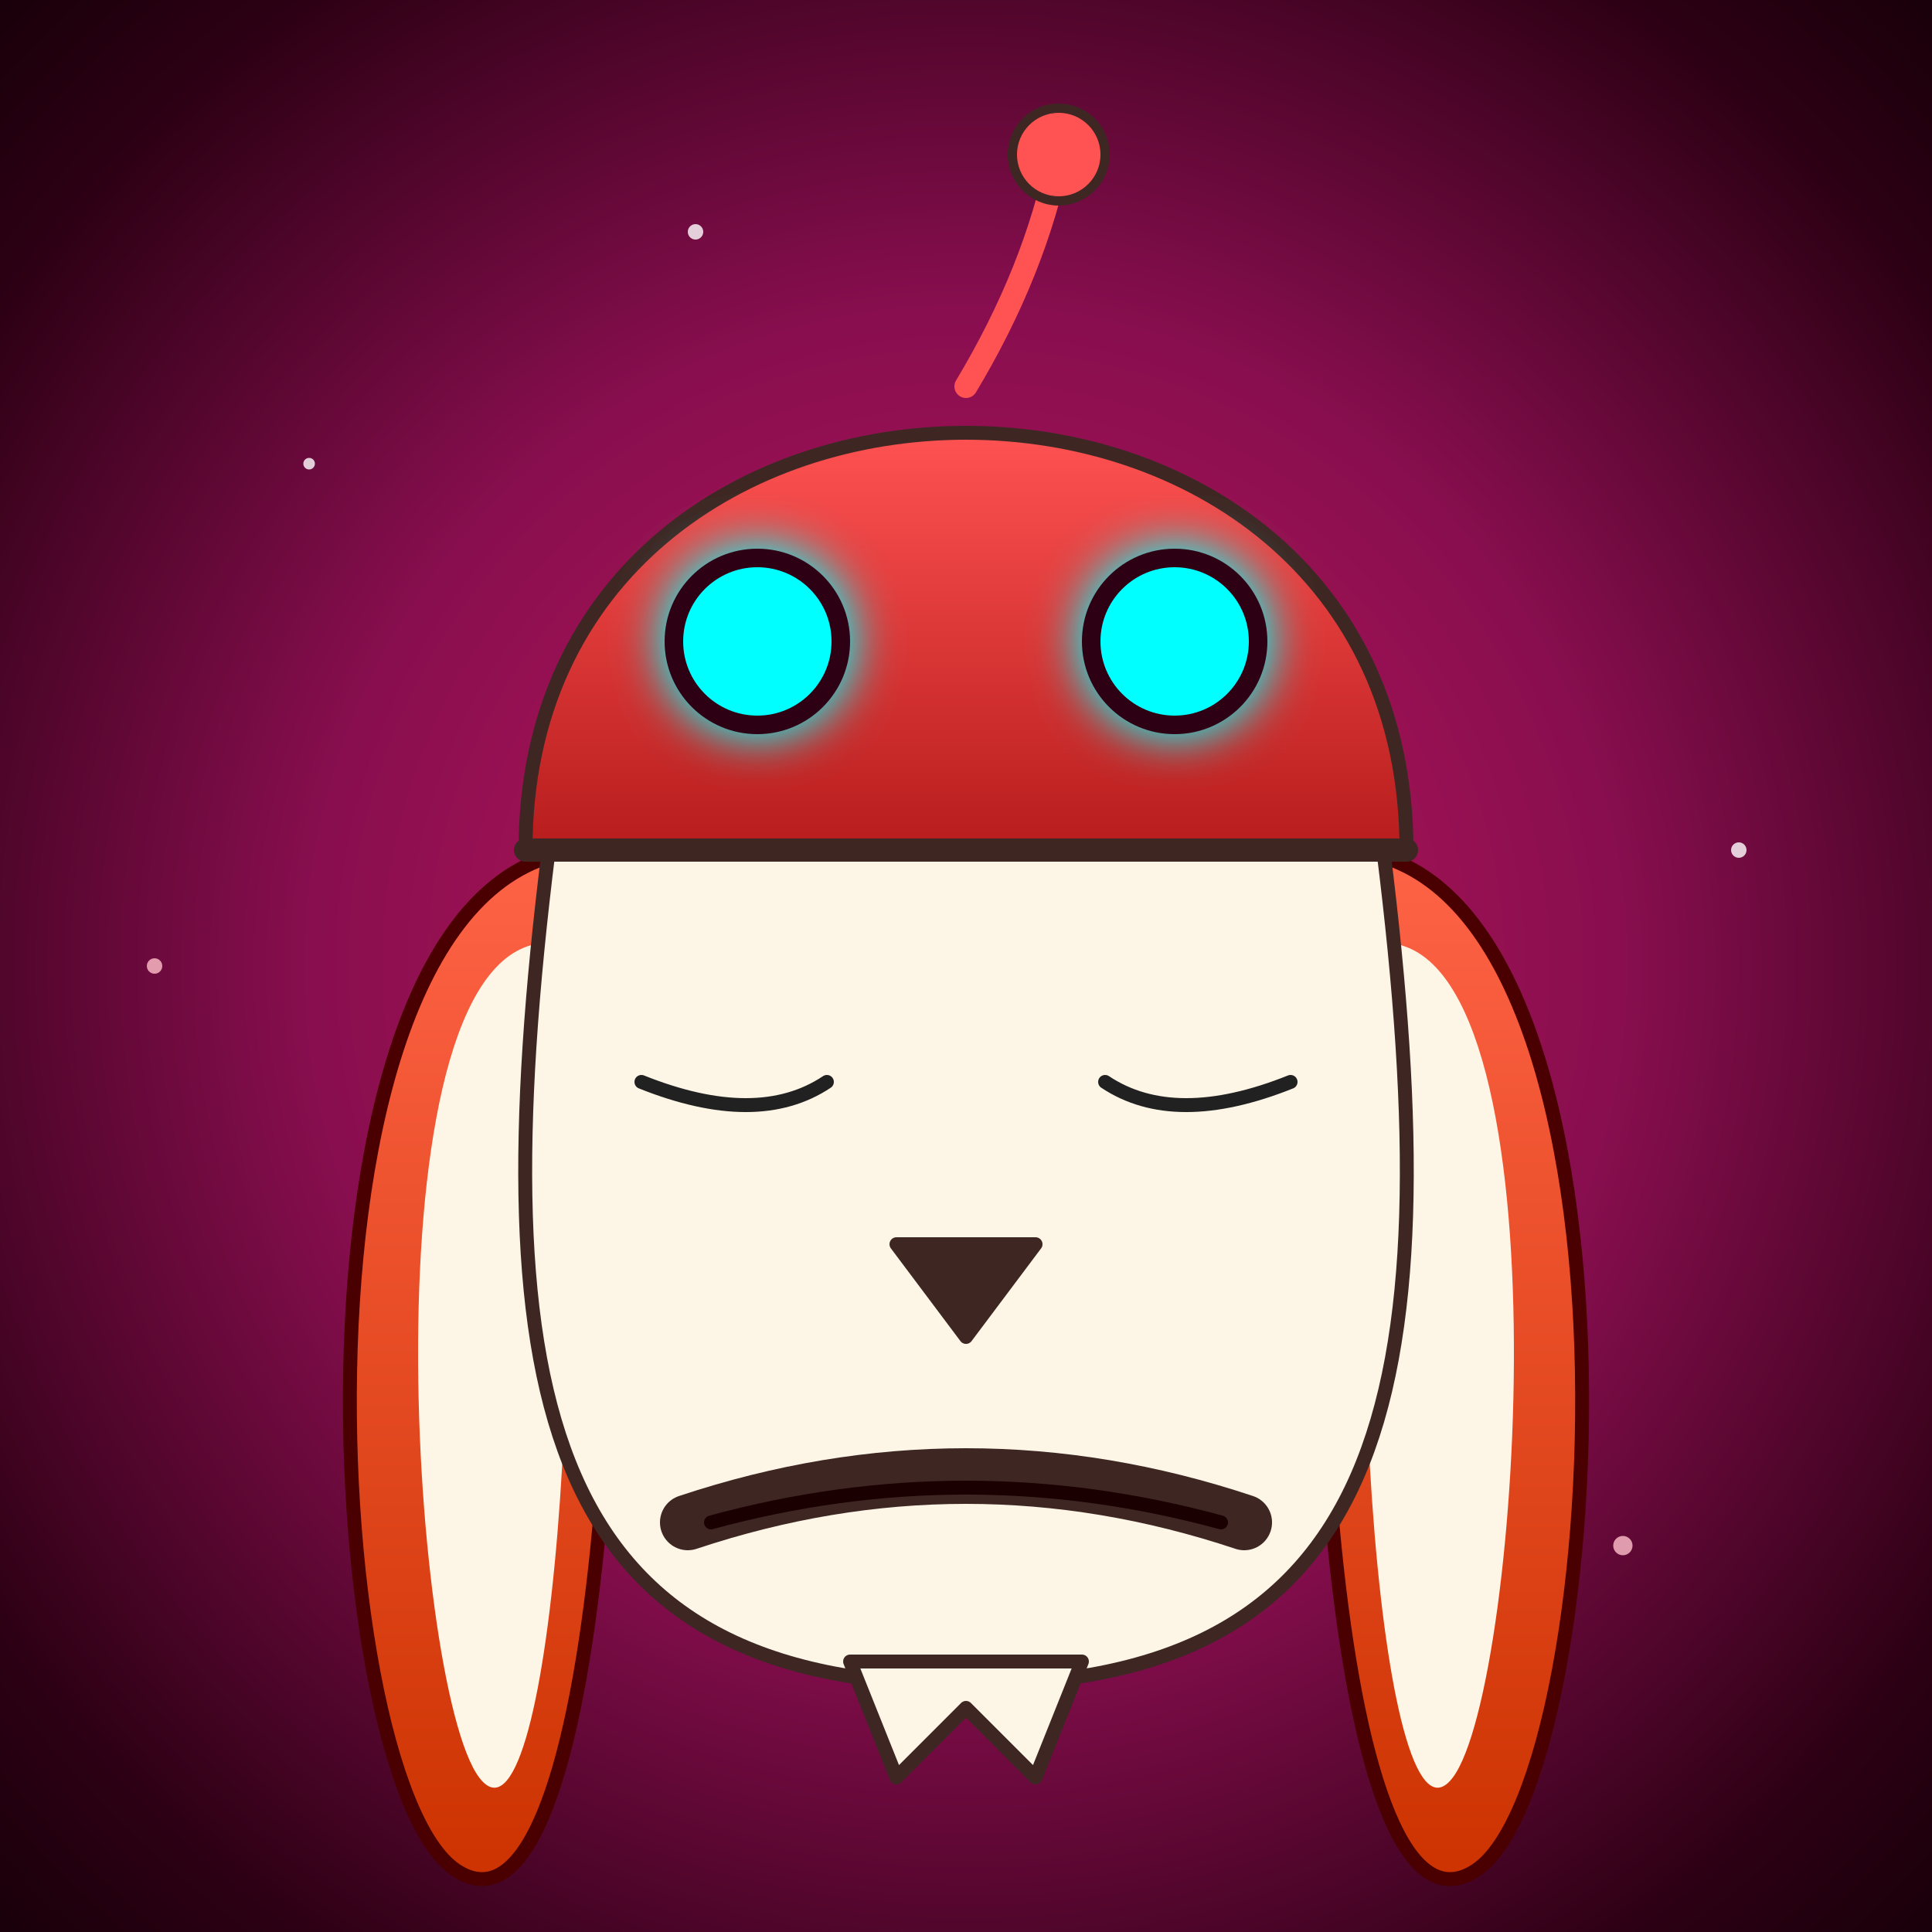
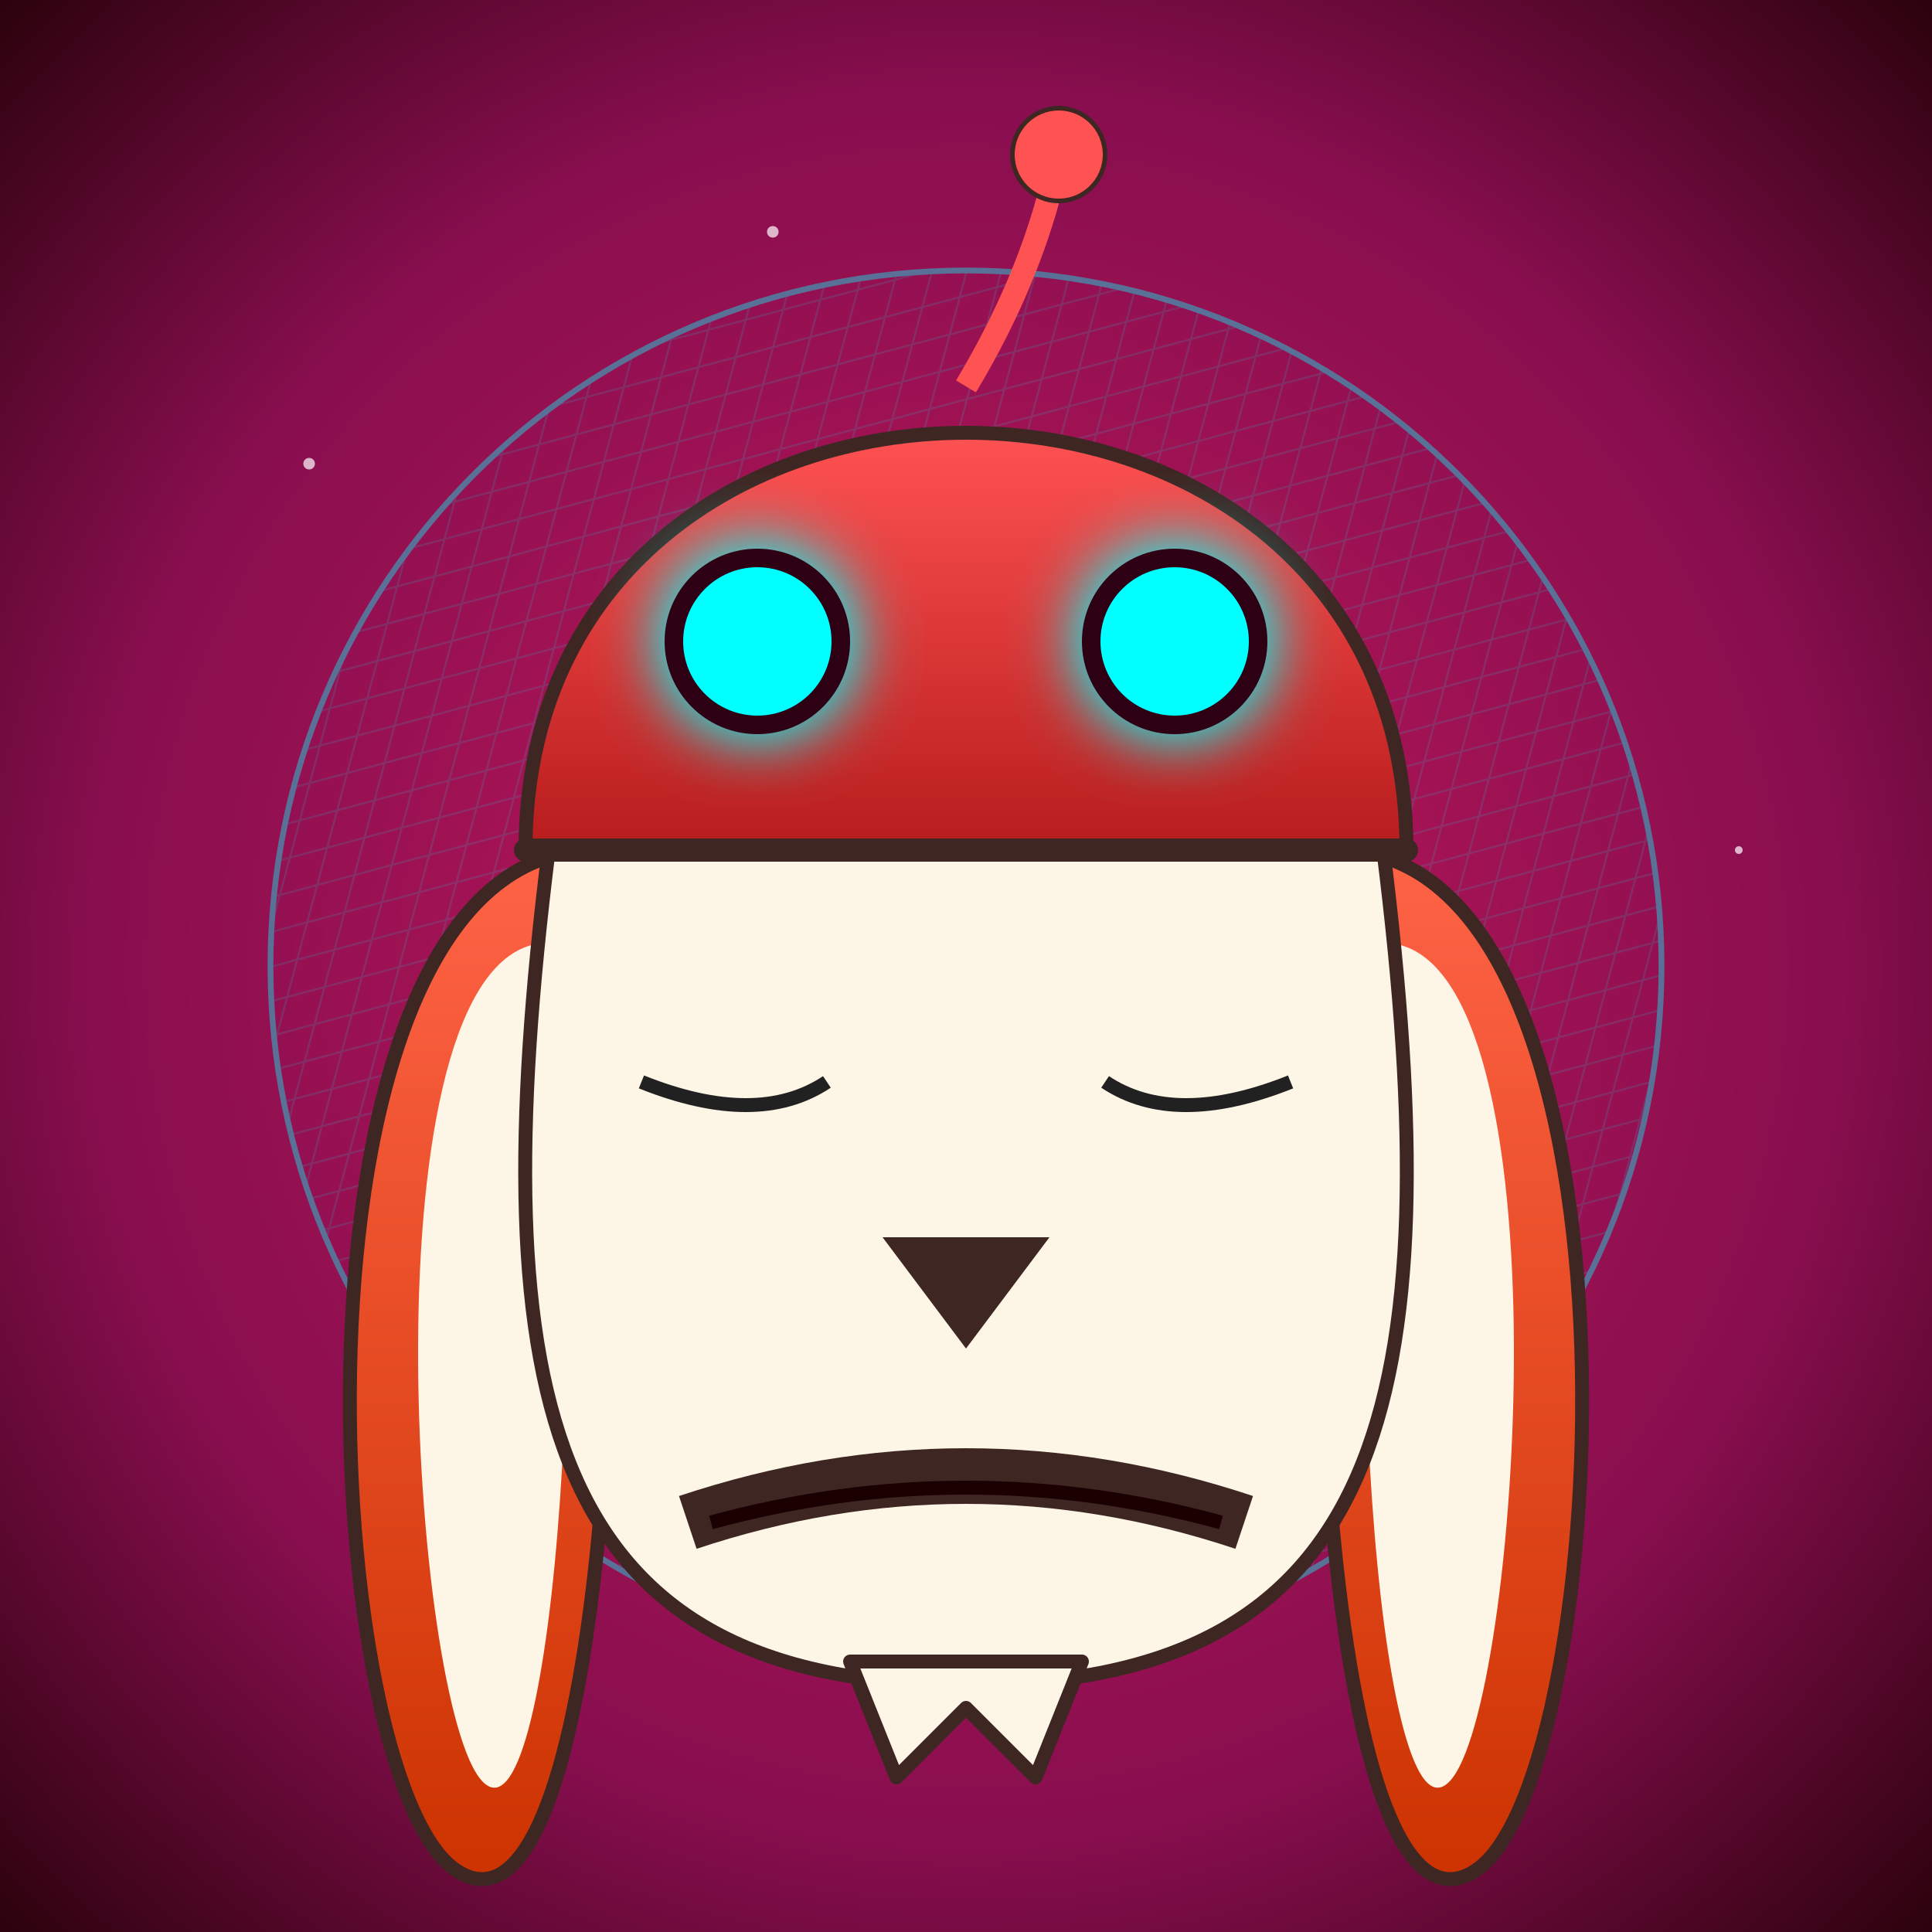
<svg xmlns="http://www.w3.org/2000/svg" viewBox="0 0 500 500" width="100%" height="100%">
  <defs>
-     <radialGradient id="spaceBg" cx="50%" cy="50%" r="75%">
+     <radialGradient id="spaceBgIdle" cx="50%" cy="50%" r="75%">
      <stop offset="0%" stop-color="#C2185B" />
-       <stop offset="45%" stop-color="#880E4F" />
-       <stop offset="80%" stop-color="#2D0014" />
-       <stop offset="100%" stop-color="#0F0005" />
+       <stop offset="60%" stop-color="#880E4F" />
+       <stop offset="100%" stop-color="#1A0000" />
    </radialGradient>
    <linearGradient id="helmetGrad" x1="0%" y1="0%" x2="0%" y2="100%">
      <stop offset="0%" stop-color="#FF5252" />
      <stop offset="100%" stop-color="#B71C1C" />
    </linearGradient>
    <linearGradient id="orangeFur" x1="0%" y1="0%" x2="0%" y2="100%">
      <stop offset="0%" stop-color="#FF6347" />
      <stop offset="100%" stop-color="#CC3300" />
    </linearGradient>
-     <filter id="cyanGlow" x="-50%" y="-50%" width="200%" height="200%">
-       <feGaussianBlur stdDeviation="6" result="blur" />
+     <filter id="intenseCyanGlow" x="-50%" y="-50%" width="200%" height="200%">
+       <feGaussianBlur stdDeviation="8" result="blur" />
      <feMerge>
        <feMergeNode in="blur" />
        <feMergeNode in="blur" />
        <feMergeNode in="SourceGraphic" />
      </feMerge>
    </filter>
+     <pattern id="hexGrid" patternUnits="userSpaceOnUse" width="10" height="17.32" patternTransform="rotate(45)">
+       <path d="M 0 0 L 5 8.66 L 10 0 M 10 17.32 L 5 8.66 L 0 17.32" stroke="#00FFFF" stroke-width="0.5" fill="none" opacity="0.3" />
+     </pattern>
  </defs>
  <style>
-     .float-head { transform-origin: 250px 250px; animation: float 6s infinite ease-in-out; }
-     .cyber-eye { animation: pulseGlow 2s infinite alternate ease-in-out; }
-     .ear-left { transform-origin: 170px 200px; animation: twitchLeft 7s infinite ease-in-out; }
-     .ear-right { transform-origin: 330px 200px; animation: twitchRight 6s infinite ease-in-out; }
-     .antenna { transform-origin: 250px 100px; animation: sway 3s infinite ease-in-out; }
-     .star1 { animation: twinkle 3s infinite alternate; }
-     .star2 { animation: twinkle 4s infinite alternate-reverse; }
-     @keyframes float { 0%, 100% { transform: translateY(0); } 50% { transform: translateY(-15px); } }
-     @keyframes pulseGlow { 0% { opacity: 0.8; filter: drop-shadow(0 0 8px #00FFFF); } 100% { opacity: 1; filter: drop-shadow(0 0 20px #00FFFF); } }
-     @keyframes twitchLeft { 0%, 90%, 100% { transform: rotate(0deg); } 93% { transform: rotate(4deg); } 96% { transform: rotate(-2deg); } }
-     @keyframes twitchRight { 0%, 80%, 100% { transform: rotate(0deg); } 83% { transform: rotate(-5deg); } 86% { transform: rotate(2deg); } }
-     @keyframes sway { 0%, 100% { transform: rotate(-4deg); } 50% { transform: rotate(4deg); } }
-     @keyframes twinkle { 0% { opacity: 0.2; transform: scale(0.8); } 100% { opacity: 1; transform: scale(1.2); } }
+     .ready-float { transform-origin: 250px 250px; animation: floatAndShield 6s infinite ease-in-out; }
+     .intense-pulse { animation: pulseIntense 2s infinite alternate ease-in-out; }
+     .shield-matrix { transform-origin: center; animation: matrixSpin 20s linear infinite; }
+     @keyframes floatAndShield { 0%, 100% { transform: translateY(0) scale(1); } 50% { transform: translateY(-10px) scale(1.01); } }
+     @keyframes pulseIntense { 0% { opacity: 0.7; filter: drop-shadow(0 0 10px #00FFFF); } 100% { opacity: 1; filter: drop-shadow(0 0 25px #00FFFF); } }
+     @keyframes matrixSpin { 100% { transform: rotate(360deg); } }
  </style>
-   <rect width="500" height="500" fill="url(#spaceBg)" />
-   <g fill="#FFF" opacity="0.8">
-     <circle cx="80" cy="120" r="1.5" class="star1" />
-     <circle cx="40" cy="250" r="2" class="star2" fill="#FFC0CB" />
-     <circle cx="100" cy="380" r="1" />
-     <circle cx="180" cy="60" r="2" class="star1" />
-     <circle cx="450" cy="220" r="2" class="star2" />
-     <circle cx="420" cy="400" r="2.5" class="star1" fill="#FFC0CB" />
+   <rect width="500" height="500" fill="url(#spaceBgIdle)" />
+   <g fill="#FFF" opacity="0.7">
+     <circle cx="80" cy="120" r="1.5" />
+     <circle cx="200" cy="60" r="1.5" />
+     <circle cx="450" cy="220" r="1" />
+     <circle cx="100" cy="380" r="2" />
  </g>
-   <g transform="translate(-50, -20) scale(1.2)">
-     <g class="float-head">
-       <g class="ear-left">
-         <path d="M 170 200 C 100 200, 110 400, 140 420 C 170 440, 180 300, 170 200 Z" fill="url(#orangeFur)" stroke="#4A0000" stroke-width="3" />
+   <g class="ready-float">
+     <circle cx="250" cy="250" r="180" fill="url(#hexGrid)" stroke="#00FFFF" stroke-width="1.5" opacity="0.4" class="shield-matrix" />
+     <g transform="translate(-50, -20) scale(1.2)">
+       <g>
+         <path d="M 170 200 C 100 200, 110 400, 140 420 C 170 440, 180 300, 170 200 Z" fill="url(#orangeFur)" stroke="#3E2723" stroke-width="3" />
        <path d="M 160 220 C 120 220, 130 380, 145 400 C 160 420, 170 300, 160 220 Z" fill="#FDF5E6" />
      </g>
-       <g class="ear-right">
-         <path d="M 330 200 C 400 200, 390 400, 360 420 C 330 440, 320 300, 330 200 Z" fill="url(#orangeFur)" stroke="#4A0000" stroke-width="3" />
+       <g>
+         <path d="M 330 200 C 400 200, 390 400, 360 420 C 330 440, 320 300, 330 200 Z" fill="url(#orangeFur)" stroke="#3E2723" stroke-width="3" />
        <path d="M 340 220 C 380 220, 370 380, 355 400 C 340 420, 330 300, 340 220 Z" fill="#FDF5E6" />
      </g>
      <path d="M 160 200 C 145 320, 160 380, 250 380 C 340 380, 355 320, 340 200 Z" fill="#FDF5E6" stroke="#3E2723" stroke-width="3" />
      <path d="M 225 375 L 235 400 L 250 385 L 265 400 L 275 375 Z" fill="#FDF5E6" stroke="#3E2723" stroke-width="3" stroke-linejoin="round" />
      <path d="M 155 200 C 155 80, 345 80, 345 200 Z" fill="url(#helmetGrad)" stroke="#3E2723" stroke-width="3" />
      <line x1="155" y1="200" x2="345" y2="200" stroke="#3E2723" stroke-width="5" stroke-linecap="round" />
-       <g class="antenna">
-         <path d="M 250 100 Q 265 75 270 50" fill="none" stroke="#FF5252" stroke-width="5" stroke-linecap="round" />
-         <circle cx="270" cy="50" r="10" fill="#FF5252" stroke="#3E2723" stroke-width="2" />
+       <g>
+         <path d="M 250 100 Q 265 75 270 50" fill="none" stroke="#FF5252" stroke-width="5" />
+         <circle cx="270" cy="50" r="10" fill="#FF5252" stroke="#3E2723" />
      </g>
-       <path d="M 180 250 Q 205 260 220 250" fill="none" stroke="#212121" stroke-width="3" stroke-linecap="round" />
-       <path d="M 280 250 Q 295 260 320 250" fill="none" stroke="#212121" stroke-width="3" stroke-linecap="round" />
-       <path d="M 235 285 L 265 285 L 250 305 Z" fill="#3E2723" stroke="#3E2723" stroke-width="3" stroke-linejoin="round" />
-       <path d="M 190 345 Q 250 325 310 345" fill="none" stroke="#3E2723" stroke-width="12" stroke-linecap="round" />
-       <path d="M 195 345 Q 250 330 305 345" fill="none" stroke="#1A0000" stroke-width="3" stroke-linecap="round" />
+       <path d="M 180 250 Q 205 260 220 250" fill="none" stroke="#212121" stroke-width="3" />
+       <path d="M 280 250 Q 295 260 320 250" fill="none" stroke="#212121" stroke-width="3" />
+       <path d="M 235 285 L 265 285 L 250 305 Z" fill="#3E2723" stroke="#3E2723" stroke-width="3" />
+       <path d="M 190 345 Q 250 325 310 345" fill="none" stroke="#3E2723" stroke-width="12" />
+       <path d="M 195 345 Q 250 330 305 345" fill="none" stroke="#1A0000" stroke-width="3" />
      <g transform="translate(205, 155)">
-         <circle cx="0" cy="0" r="18" fill="#00FFFF" filter="url(#cyanGlow)" class="cyber-eye" />
+         <circle cx="0" cy="0" r="18" fill="#00FFFF" filter="url(#intenseCyanGlow)" class="intense-pulse" />
        <circle cx="0" cy="0" r="18" fill="none" stroke="#2D0014" stroke-width="4" />
      </g>
      <g transform="translate(295, 155)">
-         <circle cx="0" cy="0" r="18" fill="#00FFFF" filter="url(#cyanGlow)" class="cyber-eye" />
+         <circle cx="0" cy="0" r="18" fill="#00FFFF" filter="url(#intenseCyanGlow)" class="intense-pulse" />
        <circle cx="0" cy="0" r="18" fill="none" stroke="#2D0014" stroke-width="4" />
      </g>
    </g>
  </g>
</svg>
